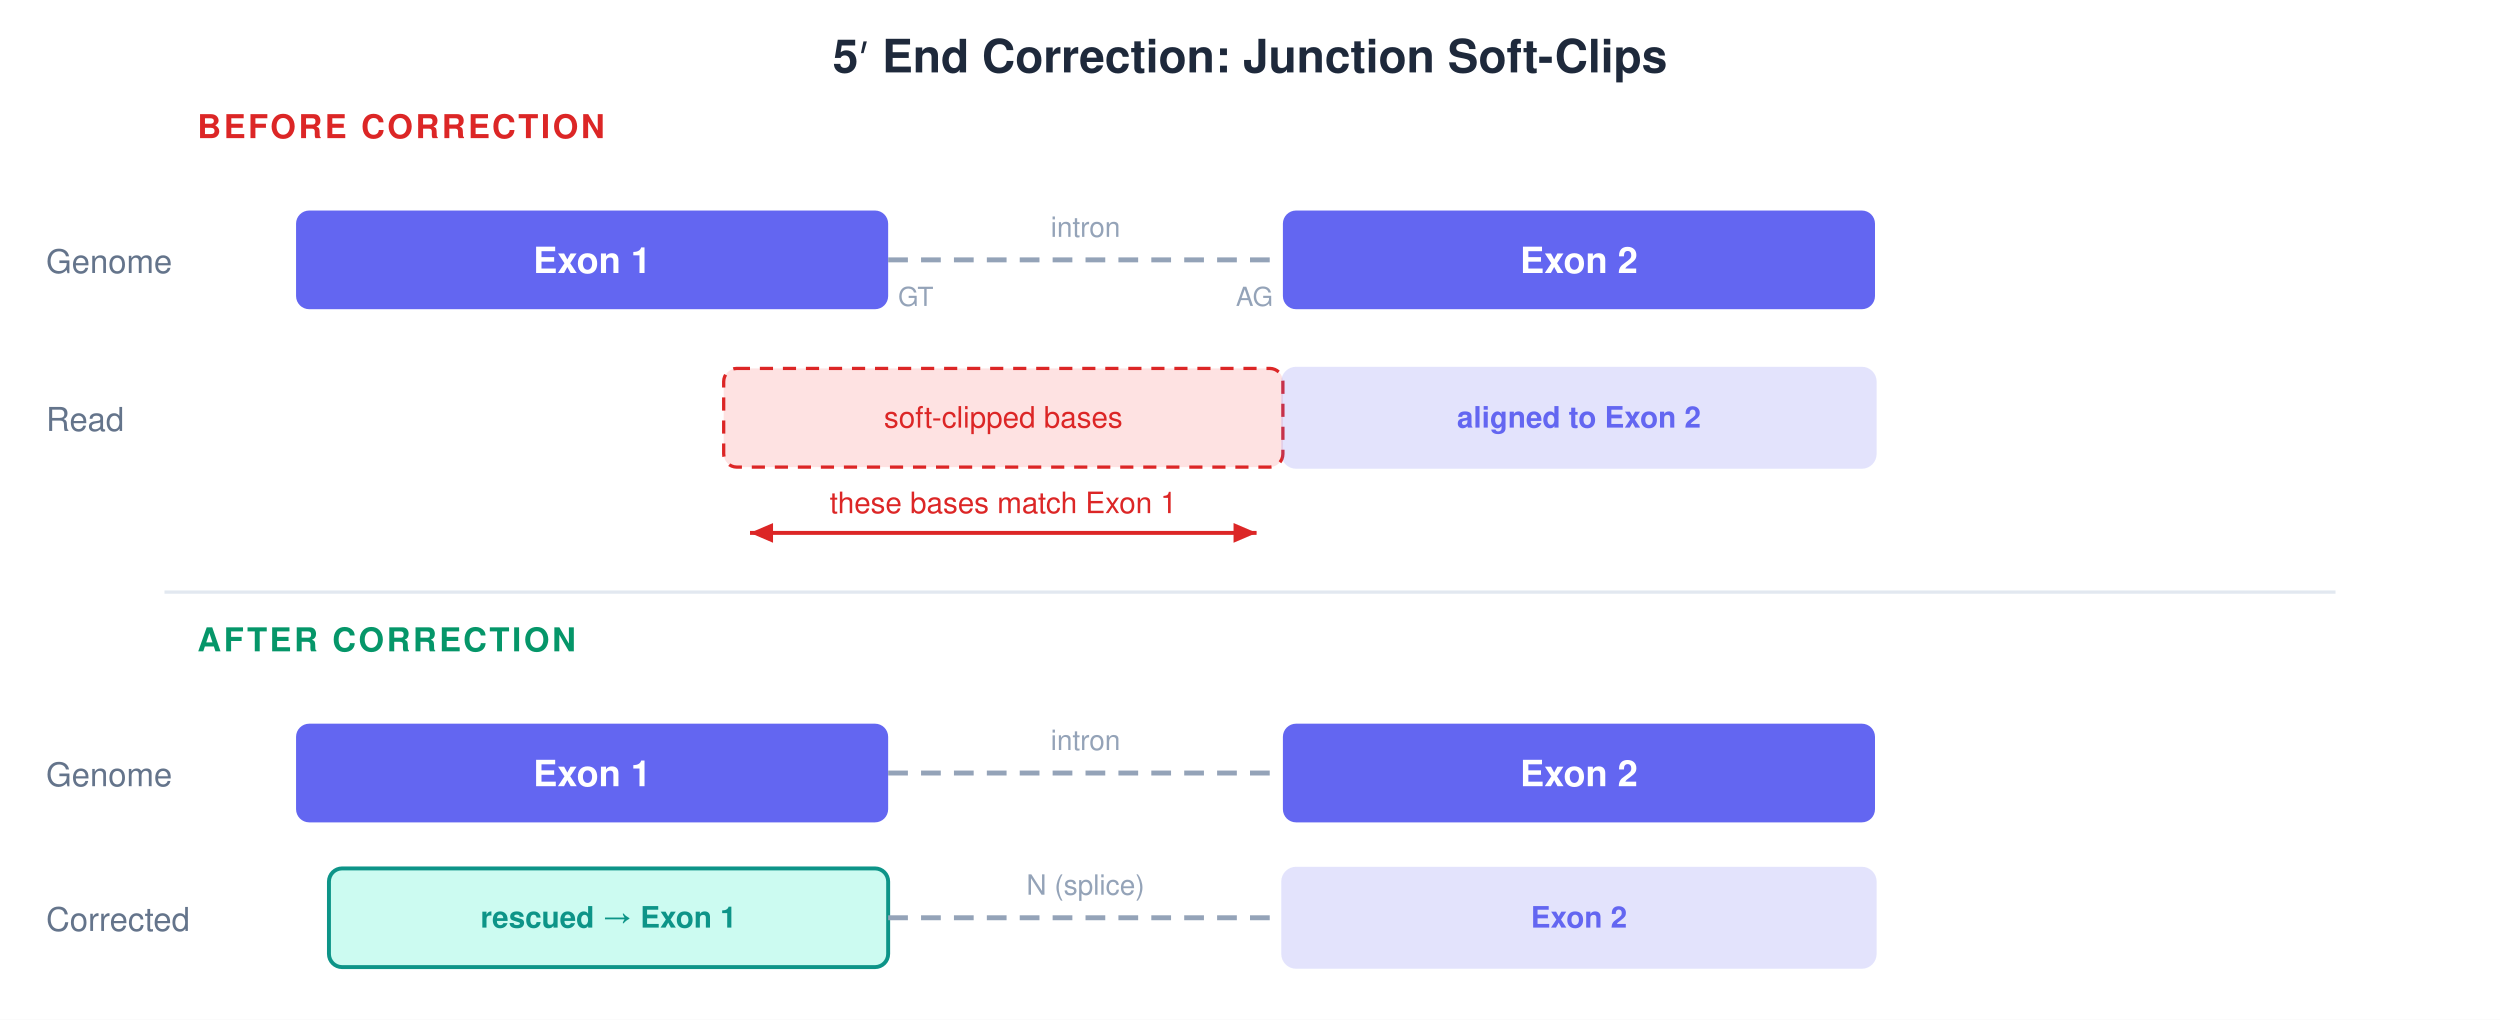
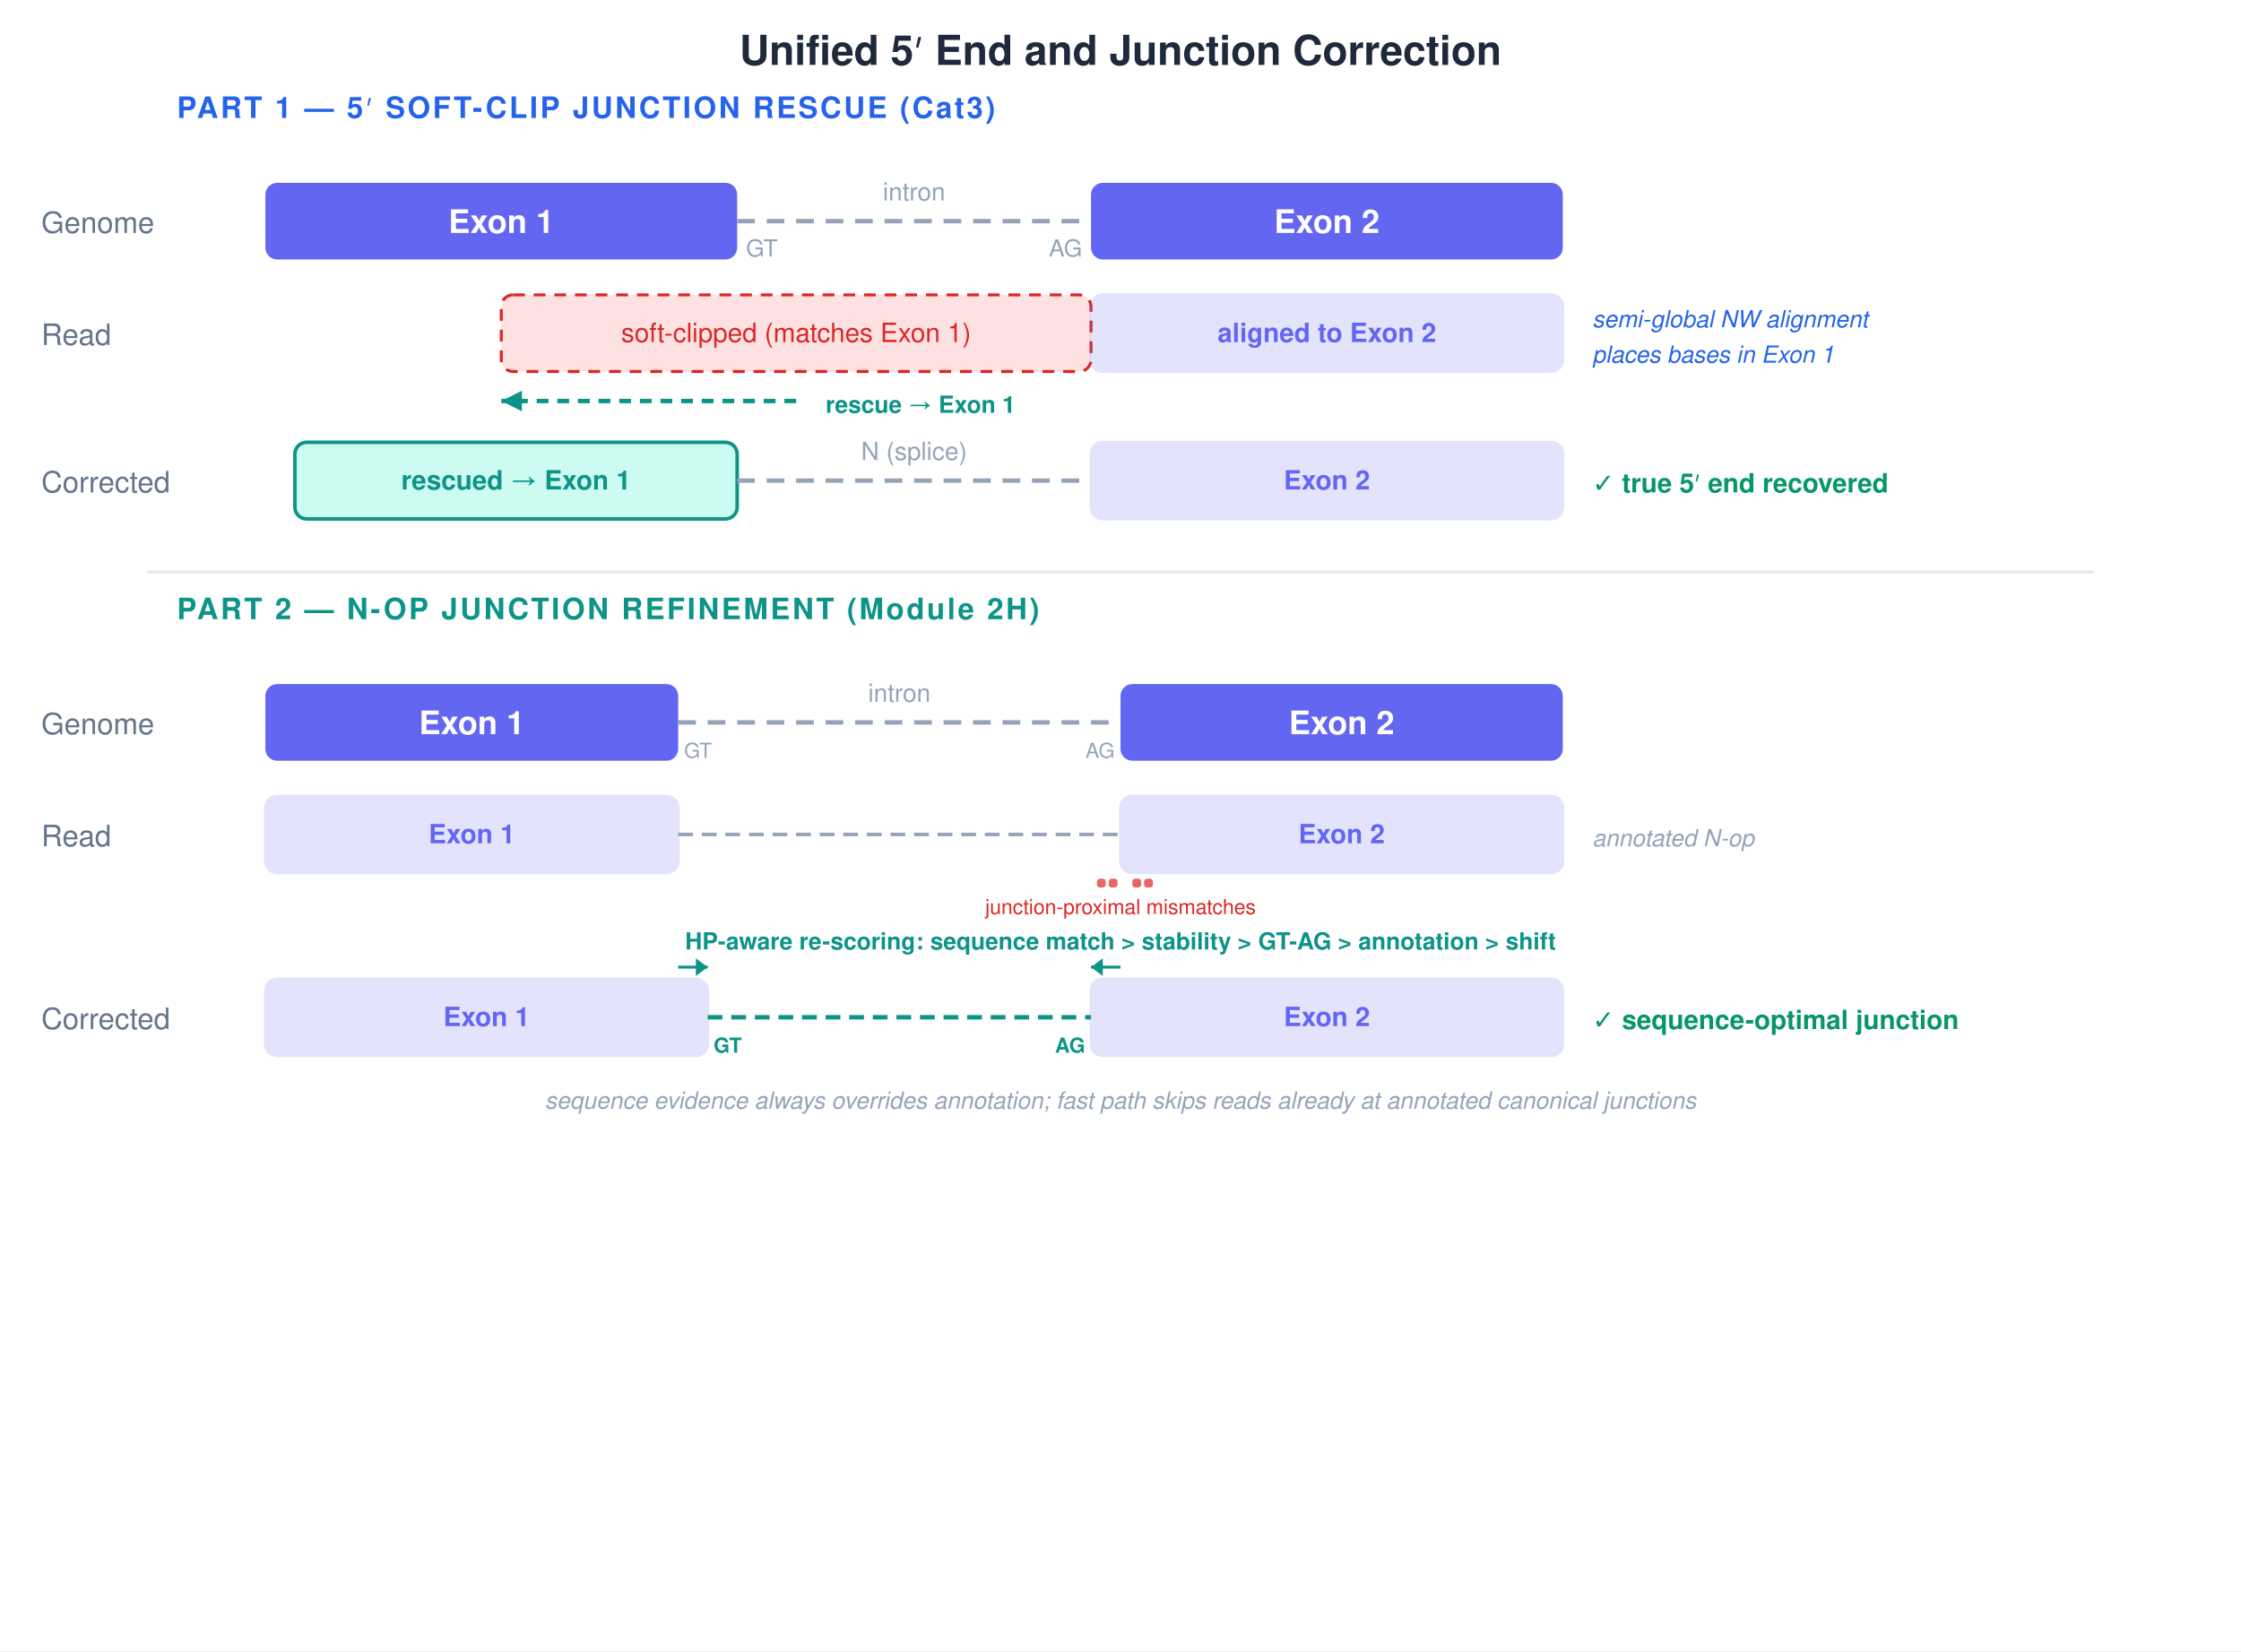
- <svg xmlns="http://www.w3.org/2000/svg" width="760" height="310" viewBox="0 0 760 310">
-   <rect fill="#ffffff" width="760" height="310" />
+ <svg xmlns="http://www.w3.org/2000/svg" width="760" height="560" viewBox="0 0 760 560">
+   <rect fill="#ffffff" width="760" height="560" />
  <g font-family="Helvetica Neue, Helvetica, Arial, sans-serif">
-     <text fill="#1e293b" font-size="14" font-weight="bold" text-anchor="middle" x="380" y="22">5′ End Correction: Junction Soft-Clips</text>
-     <text fill="#dc2626" font-size="10" font-weight="bold" letter-spacing="0.8" x="60" y="42">BEFORE CORRECTION</text>
-     <text fill="#64748b" font-size="10" x="14" y="83">Genome</text>
-     <rect fill="#6366f1" height="30" rx="4" width="180" x="90" y="64" />
-     <text fill="#ffffff" font-size="11" font-weight="600" text-anchor="middle" x="180.0" y="83.0">Exon 1</text>
-     <line stroke="#94a3b8" stroke-dasharray="6,4" stroke-width="1.5" x1="270" x2="390" y1="79" y2="79" />
-     <text fill="#94a3b8" font-size="8.5" text-anchor="middle" x="330.0" y="72">intron</text>
-     <text fill="#94a3b8" font-size="8" x="273" y="93">GT</text>
-     <text fill="#94a3b8" font-size="8" text-anchor="end" x="387" y="93">AG</text>
-     <rect fill="#6366f1" height="30" rx="4" width="180" x="390" y="64" />
-     <text fill="#ffffff" font-size="11" font-weight="600" text-anchor="middle" x="480.0" y="83.0">Exon 2</text>
-     <text fill="#64748b" font-size="10" x="14" y="131">Read</text>
-     <rect fill="#fee2e2" height="30" rx="4" stroke="#dc2626" stroke-dasharray="4,3" stroke-width="1" width="170" x="220" y="112" />
-     <text fill="#dc2626" font-size="9" text-anchor="middle" x="305.0" y="130.0">soft-clipped bases</text>
-     <rect fill="#6366f1" height="30" opacity="0.18" rx="4" stroke="#6366f1" stroke-width="1" width="180" x="390" y="112" />
-     <text fill="#6366f1" font-size="9" font-weight="600" text-anchor="middle" x="480.0" y="130.0">aligned to Exon 2</text>
-     <text fill="#dc2626" font-size="9" text-anchor="middle" x="305" y="156">these bases match Exon 1</text>
-     <line stroke="#dc2626" stroke-width="1.2" x1="228" x2="382" y1="162" y2="162" />
-     <polygon fill="#dc2626" points="228,162 235,159 235,165" />
-     <polygon fill="#dc2626" points="382,162 375,159 375,165" />
-     <line stroke="#e2e8f0" stroke-width="1" x1="50" x2="710" y1="180" y2="180" />
-     <text fill="#059669" font-size="10" font-weight="bold" letter-spacing="0.8" x="60" y="198">AFTER CORRECTION</text>
-     <text fill="#64748b" font-size="10" x="14" y="239">Genome</text>
-     <rect fill="#6366f1" height="30" rx="4" width="180" x="90" y="220" />
-     <text fill="#ffffff" font-size="11" font-weight="600" text-anchor="middle" x="180.0" y="239.0">Exon 1</text>
-     <line stroke="#94a3b8" stroke-dasharray="6,4" stroke-width="1.5" x1="270" x2="390" y1="235" y2="235" />
-     <text fill="#94a3b8" font-size="8.5" text-anchor="middle" x="330.0" y="228">intron</text>
-     <rect fill="#6366f1" height="30" rx="4" width="180" x="390" y="220" />
-     <text fill="#ffffff" font-size="11" font-weight="600" text-anchor="middle" x="480.0" y="239.0">Exon 2</text>
-     <text fill="#64748b" font-size="10" x="14" y="283">Corrected</text>
-     <rect fill="#ccfbf1" height="30" rx="4" stroke="#0d9488" stroke-width="1.2" width="170" x="100" y="264" />
-     <text fill="#0d9488" font-size="9" font-weight="600" text-anchor="middle" x="185.0" y="282.0">rescued → Exon 1</text>
-     <line stroke="#94a3b8" stroke-dasharray="6,4" stroke-width="1.5" x1="270" x2="390" y1="279" y2="279" />
-     <text fill="#94a3b8" font-size="8.5" text-anchor="middle" x="330.0" y="272">N (splice)</text>
-     <rect fill="#6366f1" height="30" opacity="0.18" rx="4" stroke="#6366f1" stroke-width="1" width="180" x="390" y="264" />
-     <text fill="#6366f1" font-size="9" font-weight="600" text-anchor="middle" x="480.0" y="282.0">Exon 2</text>
+     <text fill="#1e293b" font-size="14" font-weight="bold" text-anchor="middle" x="380" y="22">Unified 5′ End and Junction Correction</text>
+     <text fill="#2563eb" font-size="10" font-weight="bold" letter-spacing="0.8" x="60" y="40">PART 1 — 5′ SOFT-CLIP JUNCTION RESCUE (Cat3)</text>
+     <text fill="#64748b" font-size="10" x="14" y="79">Genome</text>
+     <rect fill="#6366f1" height="26" rx="4" width="160" x="90" y="62" />
+     <text fill="#ffffff" font-size="11" font-weight="600" text-anchor="middle" x="170.0" y="79.0">Exon 1</text>
+     <line stroke="#94a3b8" stroke-dasharray="6,4" stroke-width="1.5" x1="250" x2="370" y1="75" y2="75" />
+     <text fill="#94a3b8" font-size="8.5" text-anchor="middle" x="310.0" y="68">intron</text>
+     <text fill="#94a3b8" font-size="8" x="253" y="87">GT</text>
+     <text fill="#94a3b8" font-size="8" text-anchor="end" x="367" y="87">AG</text>
+     <rect fill="#6366f1" height="26" rx="4" width="160" x="370" y="62" />
+     <text fill="#ffffff" font-size="11" font-weight="600" text-anchor="middle" x="450.0" y="79.0">Exon 2</text>
+     <text fill="#64748b" font-size="10" x="14" y="117">Read</text>
+     <rect fill="#fee2e2" height="26" rx="4" stroke="#dc2626" stroke-dasharray="4,3" stroke-width="1" width="200" x="170" y="100" />
+     <text fill="#dc2626" font-size="9" text-anchor="middle" x="270.0" y="116.0">soft-clipped (matches Exon 1)</text>
+     <rect fill="#6366f1" height="26" opacity="0.18" rx="4" stroke="#6366f1" stroke-width="1" width="160" x="370" y="100" />
+     <text fill="#6366f1" font-size="9" font-weight="600" text-anchor="middle" x="450.0" y="116.0">aligned to Exon 2</text>
+     <text fill="#2563eb" font-size="8" font-style="italic" x="540" y="111">semi-global NW alignment</text>
+     <text fill="#2563eb" font-size="8" font-style="italic" x="540" y="123">places bases in Exon 1</text>
+     <line stroke="#0d9488" stroke-width="1.5" stroke-dasharray="4,3" x1="270" x2="170" y1="136" y2="136" />
+     <polygon fill="#0d9488" points="170,136 177,132.5 177,139.5" />
+     <text fill="#0d9488" font-size="8" font-weight="600" x="280" y="140">rescue → Exon 1</text>
+     <text fill="#64748b" font-size="10" x="14" y="167">Corrected</text>
+     <rect fill="#ccfbf1" height="26" rx="4" stroke="#0d9488" stroke-width="1.2" width="150" x="100" y="150" />
+     <text fill="#0d9488" font-size="9" font-weight="600" text-anchor="middle" x="175.0" y="166.0">rescued → Exon 1</text>
+     <line stroke="#94a3b8" stroke-dasharray="6,4" stroke-width="1.5" x1="250" x2="370" y1="163" y2="163" />
+     <text fill="#94a3b8" font-size="8.5" text-anchor="middle" x="310.0" y="156">N (splice)</text>
+     <rect fill="#6366f1" height="26" opacity="0.18" rx="4" stroke="#6366f1" stroke-width="1" width="160" x="370" y="150" />
+     <text fill="#6366f1" font-size="9" font-weight="600" text-anchor="middle" x="450.0" y="166.0">Exon 2</text>
+     <text fill="#059669" font-size="9" font-weight="600" x="540" y="167">✓ true 5′ end recovered</text>
+     <line stroke="#e2e8f0" stroke-width="1" x1="50" x2="710" y1="194" y2="194" />
+     <text fill="#0d9488" font-size="10" font-weight="bold" letter-spacing="0.8" x="60" y="210">PART 2 — N-OP JUNCTION REFINEMENT (Module 2H)</text>
+     <text fill="#64748b" font-size="10" x="14" y="249">Genome</text>
+     <rect fill="#6366f1" height="26" rx="4" width="140" x="90" y="232" />
+     <text fill="#ffffff" font-size="11" font-weight="600" text-anchor="middle" x="160.0" y="249.0">Exon 1</text>
+     <line stroke="#94a3b8" stroke-dasharray="6,4" stroke-width="1.5" x1="230" x2="380" y1="245" y2="245" />
+     <text fill="#94a3b8" font-size="8.5" text-anchor="middle" x="305.0" y="238">intron</text>
+     <text fill="#94a3b8" font-size="7" x="232" y="257">GT</text>
+     <text fill="#94a3b8" font-size="7" text-anchor="end" x="378" y="257">AG</text>
+     <rect fill="#6366f1" height="26" rx="4" width="150" x="380" y="232" />
+     <text fill="#ffffff" font-size="11" font-weight="600" text-anchor="middle" x="455.0" y="249.0">Exon 2</text>
+     <text fill="#64748b" font-size="10" x="14" y="287">Read</text>
+     <rect fill="#6366f1" height="26" opacity="0.18" rx="4" stroke="#6366f1" stroke-width="1" width="140" x="90" y="270" />
+     <text fill="#6366f1" font-size="9" font-weight="600" text-anchor="middle" x="160.0" y="286.0">Exon 1</text>
+     <line stroke="#94a3b8" stroke-dasharray="5,3" stroke-width="1.2" x1="230" x2="380" y1="283" y2="283" />
+     <rect fill="#6366f1" height="26" opacity="0.18" rx="4" stroke="#6366f1" stroke-width="1" width="150" x="380" y="270" />
+     <text fill="#6366f1" font-size="9" font-weight="600" text-anchor="middle" x="455.0" y="286.0">Exon 2</text>
+     <rect fill="#dc2626" width="3" height="3" rx="1" x="372" y="298" opacity="0.7" />
+     <rect fill="#dc2626" width="3" height="3" rx="1" x="376" y="298" opacity="0.7" />
+     <rect fill="#dc2626" width="3" height="3" rx="1" x="384" y="298" opacity="0.7" />
+     <rect fill="#dc2626" width="3" height="3" rx="1" x="388" y="298" opacity="0.7" />
+     <text fill="#dc2626" font-size="7" text-anchor="middle" x="380" y="310">junction-proximal mismatches</text>
+     <text fill="#94a3b8" font-size="8" font-style="italic" x="540" y="287">annotated N-op</text>
+     <text fill="#0d9488" font-size="8" font-weight="600" text-anchor="middle" x="380" y="322">HP-aware re-scoring: sequence match &gt; stability &gt; GT-AG &gt; annotation &gt; shift</text>
+     <text fill="#64748b" font-size="10" x="14" y="349">Corrected</text>
+     <rect fill="#6366f1" height="26" opacity="0.18" rx="4" stroke="#6366f1" stroke-width="1" width="150" x="90" y="332" />
+     <text fill="#6366f1" font-size="9" font-weight="600" text-anchor="middle" x="165.0" y="348.0">Exon 1</text>
+     <line stroke="#0d9488" stroke-dasharray="5,3" stroke-width="1.5" x1="240" x2="370" y1="345" y2="345" />
+     <text fill="#0d9488" font-size="7" font-weight="600" x="242" y="357">GT</text>
+     <text fill="#0d9488" font-size="7" font-weight="600" text-anchor="end" x="368" y="357">AG</text>
+     <rect fill="#6366f1" height="26" opacity="0.18" rx="4" stroke="#6366f1" stroke-width="1" width="160" x="370" y="332" />
+     <text fill="#6366f1" font-size="9" font-weight="600" text-anchor="middle" x="450.0" y="348.0">Exon 2</text>
+     <line stroke="#0d9488" stroke-width="1" x1="230" x2="240" y1="328" y2="328" />
+     <polygon fill="#0d9488" points="240,328 236,325 236,331" />
+     <line stroke="#0d9488" stroke-width="1" x1="380" x2="370" y1="328" y2="328" />
+     <polygon fill="#0d9488" points="370,328 374,325 374,331" />
+     <text fill="#059669" font-size="9" font-weight="600" x="540" y="349">✓ sequence-optimal junction</text>
+     <text fill="#94a3b8" font-size="8" font-style="italic" text-anchor="middle" x="380" y="376">sequence evidence always overrides annotation; fast path skips reads already at annotated canonical junctions</text>
  </g>
</svg>
